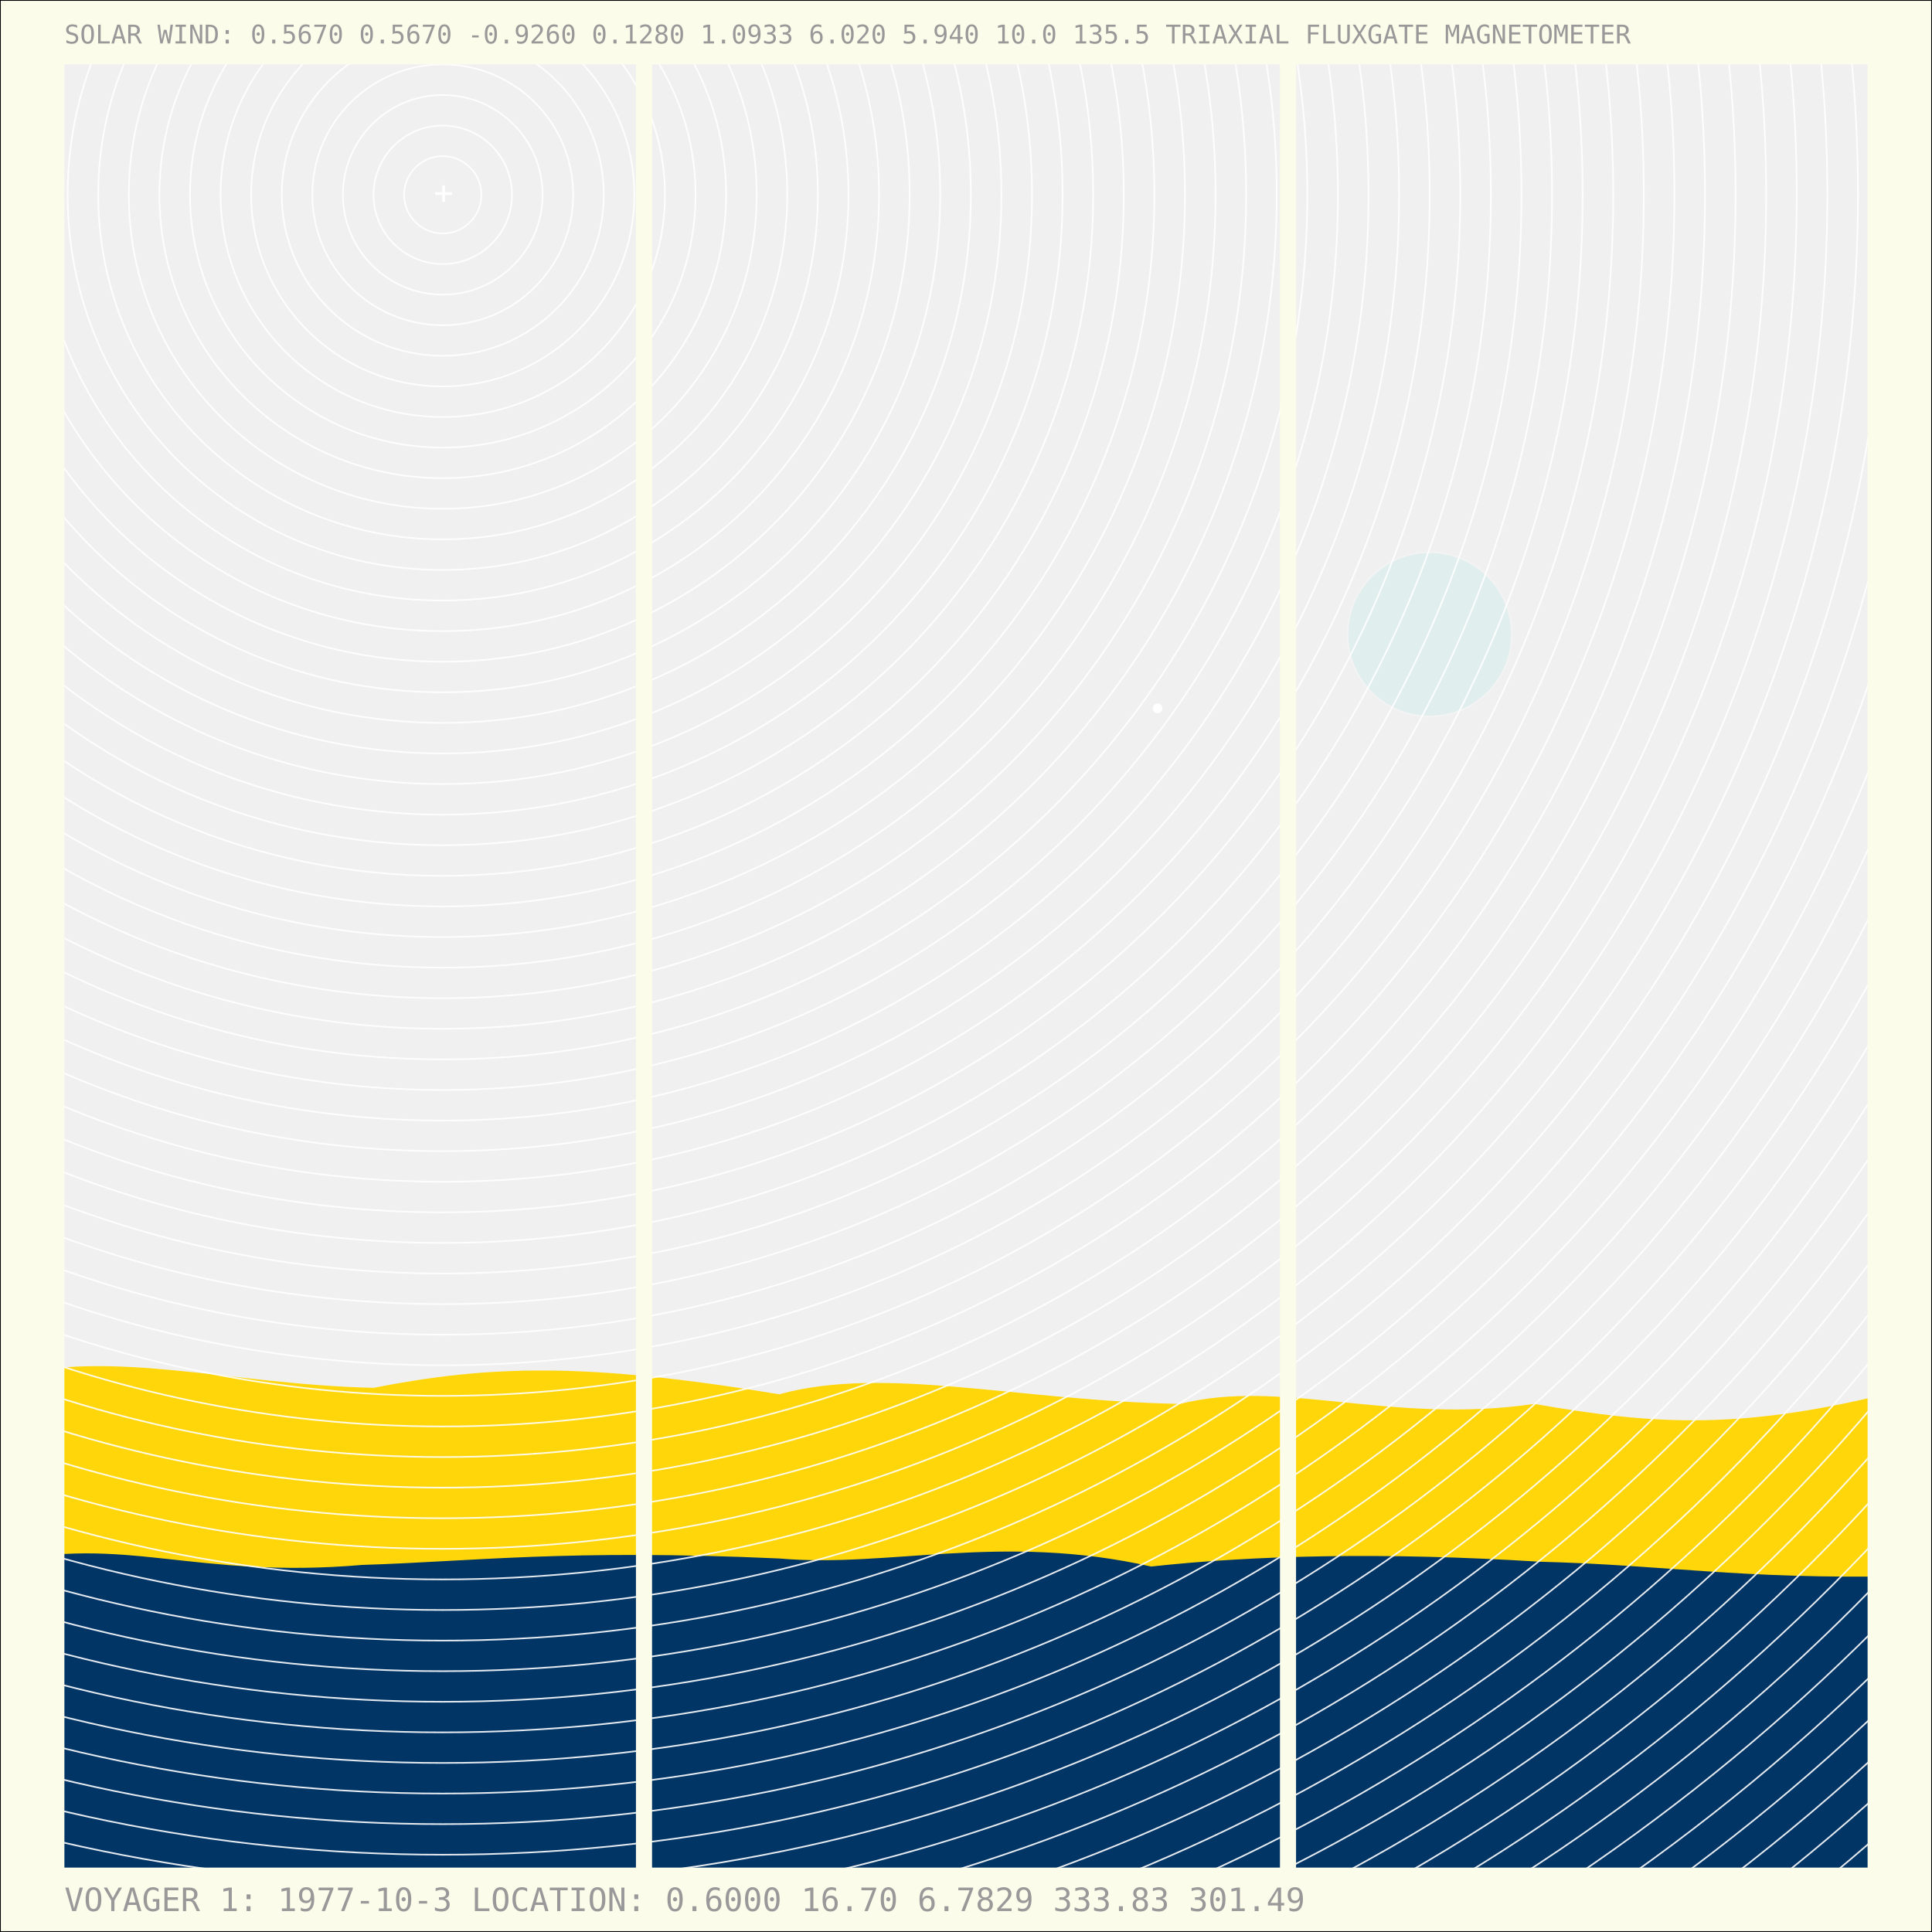
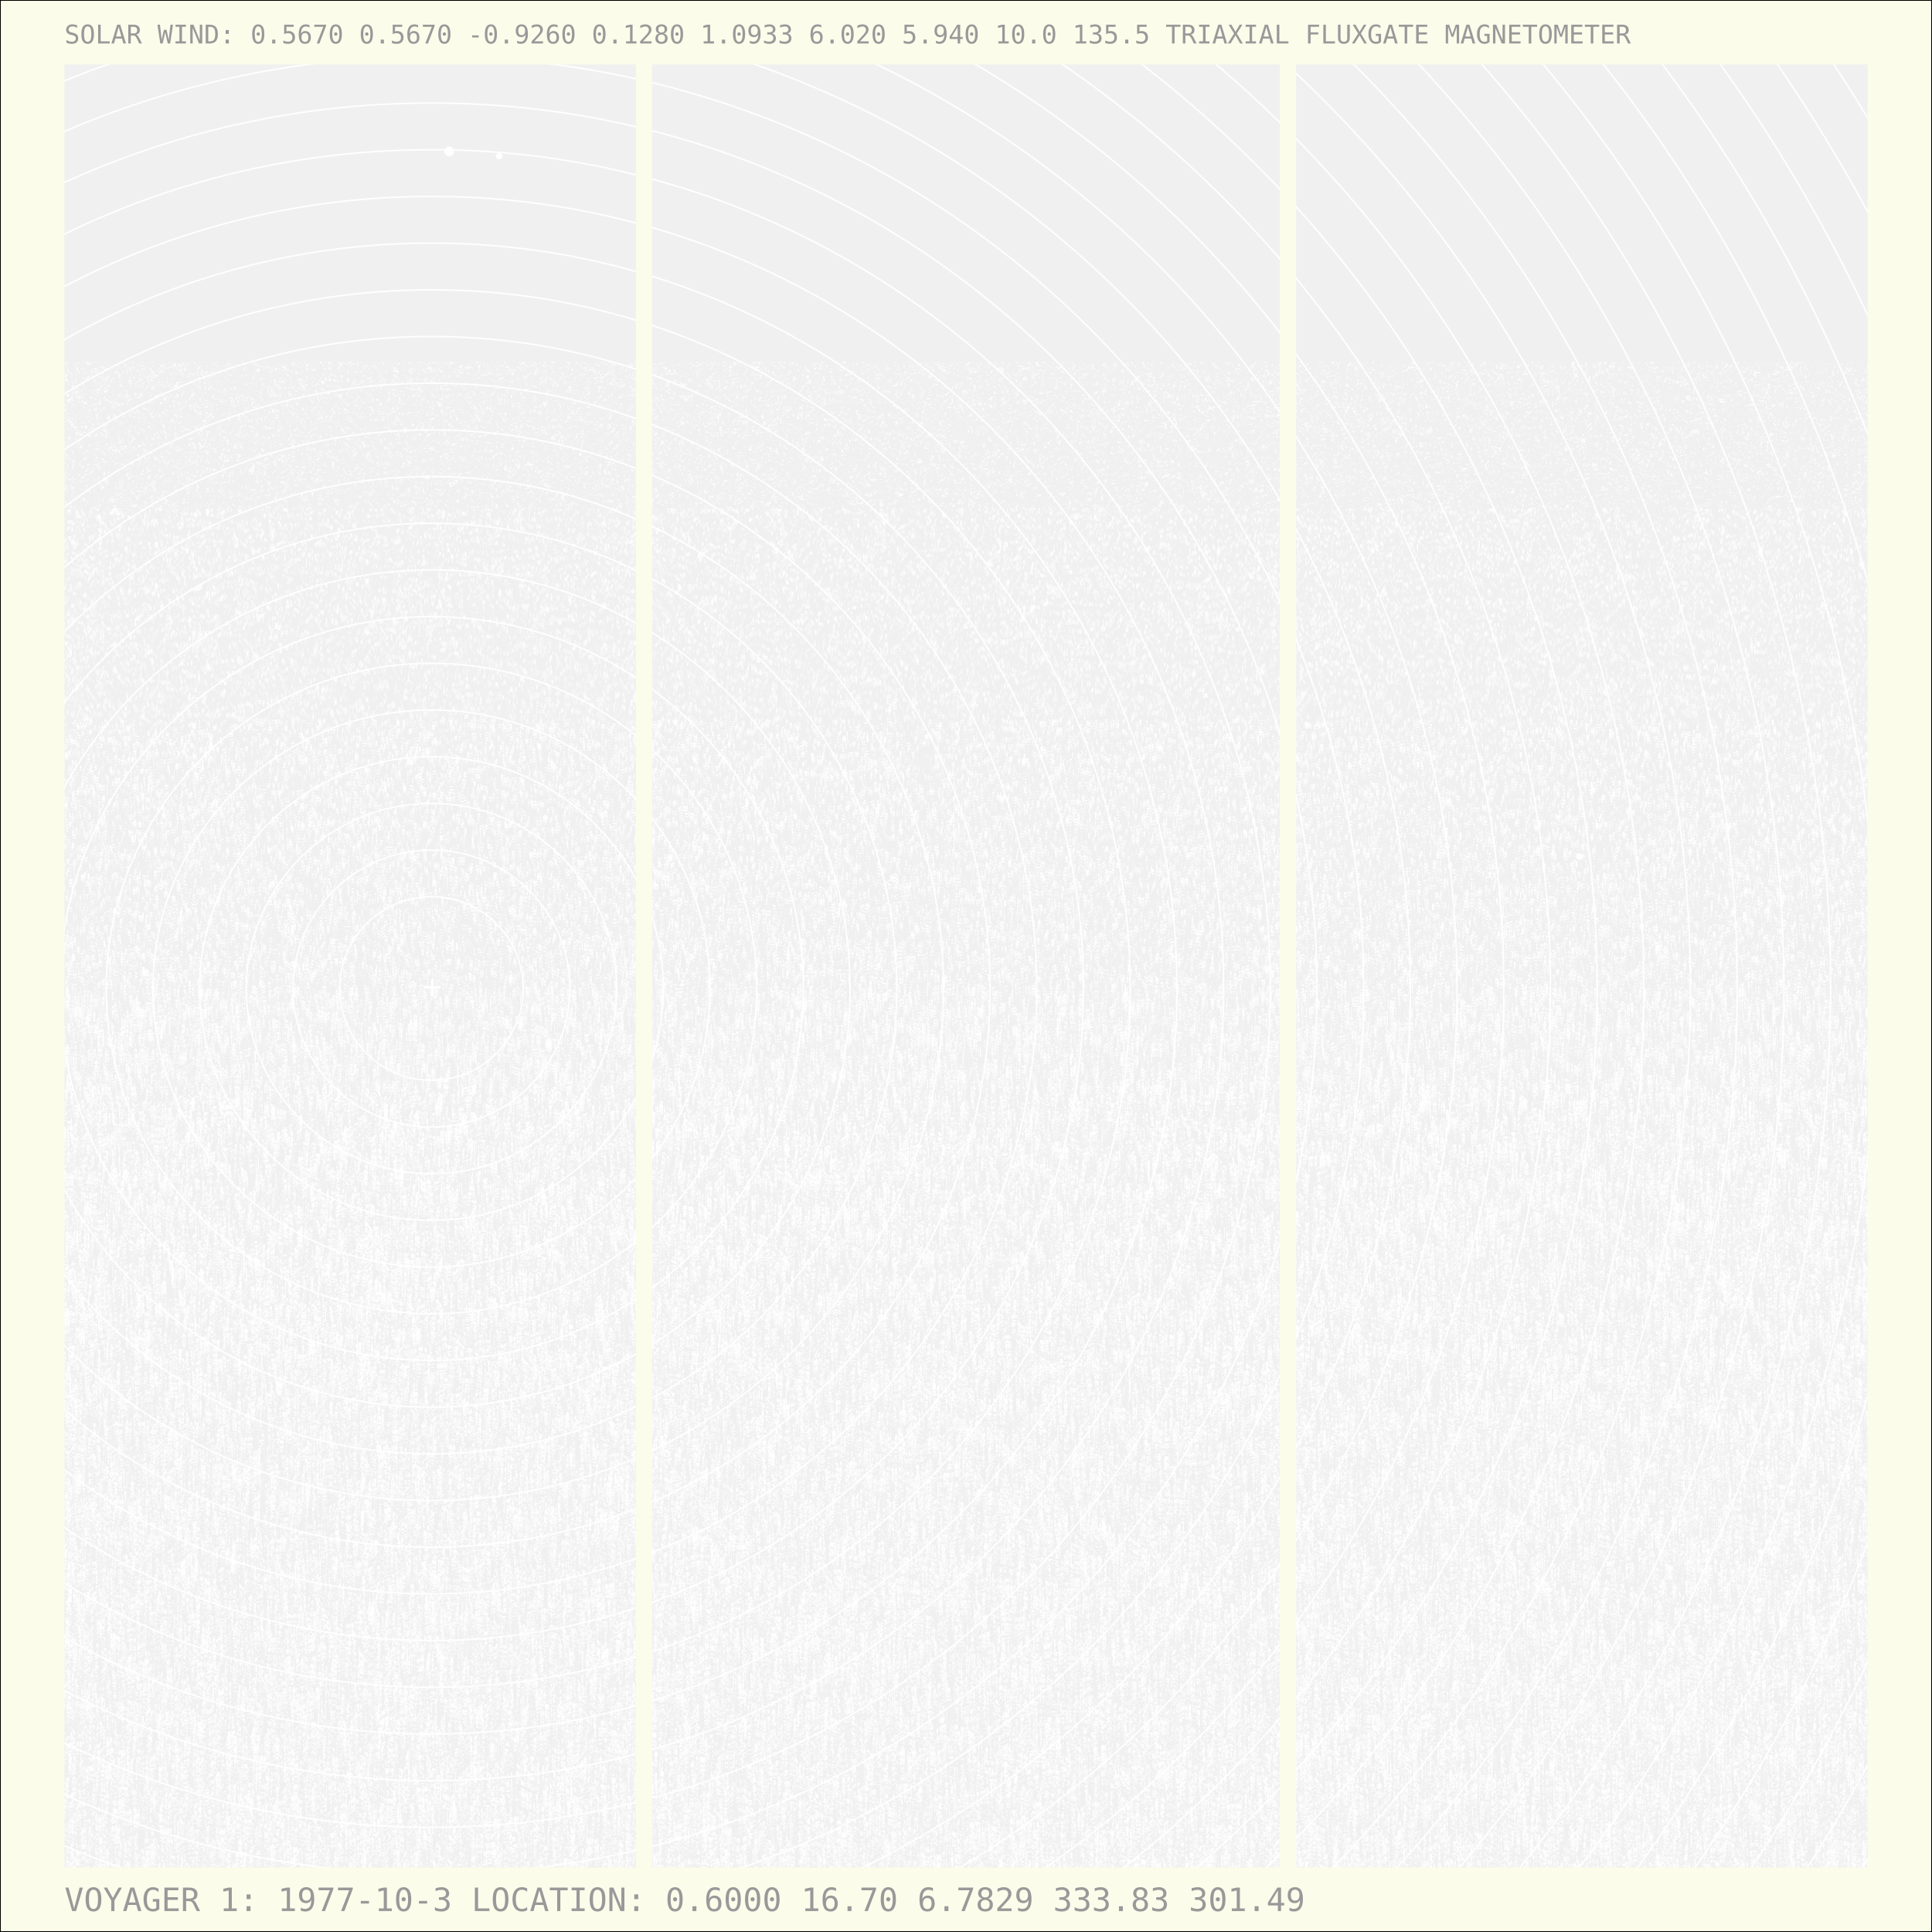
- <svg xmlns="http://www.w3.org/2000/svg" width="1200px" height="1200px" style="background-color:#000814" version="1.1">
-   <defs />
-   <circle cx="888" cy="394" r="51" fill="#E0EEEE" stroke="#f3f3f3" stroke-width="1" />
-   <circle cx="719" cy="440" r="3" fill-opacity="1" fill="#ffffff" />
-   <path stroke="#747373" stroke-width="0" fill="#ffd60a" d="M 0 856.0 c 69 -19 142 4 232 6 72 -14 131 -16 252 4 66 -18 147 4 249 6 63 -16 131 13 220 0 75 13 129 17 230 -9 68 -15 127 7 251 -19 74 -18 140 -15 246 -20 68 -1 138 1 244 -2 79 6 141 14 252 -9 65 1 128 -13 220 -11 69 1 144 -2 245 -6 63 -3 124 19 259 7 68 6 134 18 254 2 64 9 120 -16 234 -15 l -40 1200 H 0 Z" />
-   <path stroke="#747373" stroke-width="0" fill="#003566" d="M 0 971.0 c 77 -18 121 10 225 1 67 -2 127 -10 259 -4 68 6 138 -16 231 5 64 -7 145 -9 241 -3 79 2 124 11 226 9 74 14 149 -16 248 -5 74 -8 121 12 242 -5 74 16 130 -20 227 -10 65 -16 124 7 220 -9 72 -11 132 11 224 -6 61 -4 121 12 235 -8 66 13 120 -18 232 1 66 -4 126 10 250 -20 79 1 124 5 247 -3 l -40 1200 H 0 Z" />
-   <circle cx="275" cy="121" r="2000" stroke-width="1" stroke-dasharray="0px 0px" fill="none" stroke="#ffffff" stroke-opacity="100%" opacity="89%" />
-   <circle cx="275" cy="121" r="1981" stroke-width="1" stroke-dasharray="0px 0px" fill="none" stroke="#ffffff" stroke-opacity="100%" opacity="89%" />
-   <circle cx="275" cy="121" r="1962" stroke-width="1" stroke-dasharray="0px 0px" fill="none" stroke="#ffffff" stroke-opacity="100%" opacity="89%" />
-   <circle cx="275" cy="121" r="1943" stroke-width="1" stroke-dasharray="0px 0px" fill="none" stroke="#ffffff" stroke-opacity="100%" opacity="89%" />
-   <circle cx="275" cy="121" r="1924" stroke-width="1" stroke-dasharray="0px 0px" fill="none" stroke="#ffffff" stroke-opacity="100%" opacity="89%" />
-   <circle cx="275" cy="121" r="1905" stroke-width="1" stroke-dasharray="0px 0px" fill="none" stroke="#ffffff" stroke-opacity="100%" opacity="89%" />
-   <circle cx="275" cy="121" r="1886" stroke-width="1" stroke-dasharray="0px 0px" fill="none" stroke="#ffffff" stroke-opacity="100%" opacity="89%" />
-   <circle cx="275" cy="121" r="1867" stroke-width="1" stroke-dasharray="0px 0px" fill="none" stroke="#ffffff" stroke-opacity="100%" opacity="89%" />
-   <circle cx="275" cy="121" r="1848" stroke-width="1" stroke-dasharray="0px 0px" fill="none" stroke="#ffffff" stroke-opacity="100%" opacity="89%" />
-   <circle cx="275" cy="121" r="1829" stroke-width="1" stroke-dasharray="0px 0px" fill="none" stroke="#ffffff" stroke-opacity="100%" opacity="89%" />
-   <circle cx="275" cy="121" r="1810" stroke-width="1" stroke-dasharray="0px 0px" fill="none" stroke="#ffffff" stroke-opacity="100%" opacity="89%" />
-   <circle cx="275" cy="121" r="1791" stroke-width="1" stroke-dasharray="0px 0px" fill="none" stroke="#ffffff" stroke-opacity="100%" opacity="89%" />
-   <circle cx="275" cy="121" r="1772" stroke-width="1" stroke-dasharray="0px 0px" fill="none" stroke="#ffffff" stroke-opacity="100%" opacity="89%" />
-   <circle cx="275" cy="121" r="1753" stroke-width="1" stroke-dasharray="0px 0px" fill="none" stroke="#ffffff" stroke-opacity="100%" opacity="89%" />
-   <circle cx="275" cy="121" r="1734" stroke-width="1" stroke-dasharray="0px 0px" fill="none" stroke="#ffffff" stroke-opacity="100%" opacity="89%" />
-   <circle cx="275" cy="121" r="1715" stroke-width="1" stroke-dasharray="0px 0px" fill="none" stroke="#ffffff" stroke-opacity="100%" opacity="89%" />
-   <circle cx="275" cy="121" r="1696" stroke-width="1" stroke-dasharray="0px 0px" fill="none" stroke="#ffffff" stroke-opacity="100%" opacity="89%" />
-   <circle cx="275" cy="121" r="1677" stroke-width="1" stroke-dasharray="0px 0px" fill="none" stroke="#ffffff" stroke-opacity="100%" opacity="89%" />
-   <circle cx="275" cy="121" r="1658" stroke-width="1" stroke-dasharray="0px 0px" fill="none" stroke="#ffffff" stroke-opacity="100%" opacity="89%" />
-   <circle cx="275" cy="121" r="1639" stroke-width="1" stroke-dasharray="0px 0px" fill="none" stroke="#ffffff" stroke-opacity="100%" opacity="89%" />
-   <circle cx="275" cy="121" r="1620" stroke-width="1" stroke-dasharray="0px 0px" fill="none" stroke="#ffffff" stroke-opacity="100%" opacity="89%" />
-   <circle cx="275" cy="121" r="1601" stroke-width="1" stroke-dasharray="0px 0px" fill="none" stroke="#ffffff" stroke-opacity="100%" opacity="89%" />
-   <circle cx="275" cy="121" r="1582" stroke-width="1" stroke-dasharray="0px 0px" fill="none" stroke="#ffffff" stroke-opacity="100%" opacity="89%" />
-   <circle cx="275" cy="121" r="1563" stroke-width="1" stroke-dasharray="0px 0px" fill="none" stroke="#ffffff" stroke-opacity="100%" opacity="89%" />
-   <circle cx="275" cy="121" r="1544" stroke-width="1" stroke-dasharray="0px 0px" fill="none" stroke="#ffffff" stroke-opacity="100%" opacity="89%" />
-   <circle cx="275" cy="121" r="1525" stroke-width="1" stroke-dasharray="0px 0px" fill="none" stroke="#ffffff" stroke-opacity="100%" opacity="89%" />
-   <circle cx="275" cy="121" r="1506" stroke-width="1" stroke-dasharray="0px 0px" fill="none" stroke="#ffffff" stroke-opacity="100%" opacity="89%" />
-   <circle cx="275" cy="121" r="1487" stroke-width="1" stroke-dasharray="0px 0px" fill="none" stroke="#ffffff" stroke-opacity="100%" opacity="89%" />
-   <circle cx="275" cy="121" r="1468" stroke-width="1" stroke-dasharray="0px 0px" fill="none" stroke="#ffffff" stroke-opacity="100%" opacity="89%" />
-   <circle cx="275" cy="121" r="1449" stroke-width="1" stroke-dasharray="0px 0px" fill="none" stroke="#ffffff" stroke-opacity="100%" opacity="89%" />
-   <circle cx="275" cy="121" r="1430" stroke-width="1" stroke-dasharray="0px 0px" fill="none" stroke="#ffffff" stroke-opacity="100%" opacity="89%" />
-   <circle cx="275" cy="121" r="1411" stroke-width="1" stroke-dasharray="0px 0px" fill="none" stroke="#ffffff" stroke-opacity="100%" opacity="89%" />
-   <circle cx="275" cy="121" r="1392" stroke-width="1" stroke-dasharray="0px 0px" fill="none" stroke="#ffffff" stroke-opacity="100%" opacity="89%" />
-   <circle cx="275" cy="121" r="1373" stroke-width="1" stroke-dasharray="0px 0px" fill="none" stroke="#ffffff" stroke-opacity="100%" opacity="89%" />
-   <circle cx="275" cy="121" r="1354" stroke-width="1" stroke-dasharray="0px 0px" fill="none" stroke="#ffffff" stroke-opacity="100%" opacity="89%" />
-   <circle cx="275" cy="121" r="1335" stroke-width="1" stroke-dasharray="0px 0px" fill="none" stroke="#ffffff" stroke-opacity="100%" opacity="89%" />
-   <circle cx="275" cy="121" r="1316" stroke-width="1" stroke-dasharray="0px 0px" fill="none" stroke="#ffffff" stroke-opacity="100%" opacity="89%" />
-   <circle cx="275" cy="121" r="1297" stroke-width="1" stroke-dasharray="0px 0px" fill="none" stroke="#ffffff" stroke-opacity="100%" opacity="89%" />
-   <circle cx="275" cy="121" r="1278" stroke-width="1" stroke-dasharray="0px 0px" fill="none" stroke="#ffffff" stroke-opacity="100%" opacity="89%" />
-   <circle cx="275" cy="121" r="1259" stroke-width="1" stroke-dasharray="0px 0px" fill="none" stroke="#ffffff" stroke-opacity="100%" opacity="89%" />
-   <circle cx="275" cy="121" r="1240" stroke-width="1" stroke-dasharray="0px 0px" fill="none" stroke="#ffffff" stroke-opacity="100%" opacity="89%" />
-   <circle cx="275" cy="121" r="1221" stroke-width="1" stroke-dasharray="0px 0px" fill="none" stroke="#ffffff" stroke-opacity="100%" opacity="89%" />
-   <circle cx="275" cy="121" r="1202" stroke-width="1" stroke-dasharray="0px 0px" fill="none" stroke="#ffffff" stroke-opacity="100%" opacity="89%" />
-   <circle cx="275" cy="121" r="1183" stroke-width="1" stroke-dasharray="0px 0px" fill="none" stroke="#ffffff" stroke-opacity="100%" opacity="89%" />
-   <circle cx="275" cy="121" r="1164" stroke-width="1" stroke-dasharray="0px 0px" fill="none" stroke="#ffffff" stroke-opacity="100%" opacity="89%" />
-   <circle cx="275" cy="121" r="1145" stroke-width="1" stroke-dasharray="0px 0px" fill="none" stroke="#ffffff" stroke-opacity="100%" opacity="89%" />
-   <circle cx="275" cy="121" r="1126" stroke-width="1" stroke-dasharray="0px 0px" fill="none" stroke="#ffffff" stroke-opacity="100%" opacity="89%" />
-   <circle cx="275" cy="121" r="1107" stroke-width="1" stroke-dasharray="0px 0px" fill="none" stroke="#ffffff" stroke-opacity="100%" opacity="89%" />
-   <circle cx="275" cy="121" r="1088" stroke-width="1" stroke-dasharray="0px 0px" fill="none" stroke="#ffffff" stroke-opacity="100%" opacity="89%" />
-   <circle cx="275" cy="121" r="1069" stroke-width="1" stroke-dasharray="0px 0px" fill="none" stroke="#ffffff" stroke-opacity="100%" opacity="89%" />
-   <circle cx="275" cy="121" r="1050" stroke-width="1" stroke-dasharray="0px 0px" fill="none" stroke="#ffffff" stroke-opacity="100%" opacity="89%" />
-   <circle cx="275" cy="121" r="1031" stroke-width="1" stroke-dasharray="0px 0px" fill="none" stroke="#ffffff" stroke-opacity="100%" opacity="89%" />
-   <circle cx="275" cy="121" r="1012" stroke-width="1" stroke-dasharray="0px 0px" fill="none" stroke="#ffffff" stroke-opacity="100%" opacity="89%" />
-   <circle cx="275" cy="121" r="993" stroke-width="1" stroke-dasharray="0px 0px" fill="none" stroke="#ffffff" stroke-opacity="100%" opacity="89%" />
-   <circle cx="275" cy="121" r="974" stroke-width="1" stroke-dasharray="0px 0px" fill="none" stroke="#ffffff" stroke-opacity="100%" opacity="89%" />
-   <circle cx="275" cy="121" r="955" stroke-width="1" stroke-dasharray="0px 0px" fill="none" stroke="#ffffff" stroke-opacity="100%" opacity="89%" />
-   <circle cx="275" cy="121" r="936" stroke-width="1" stroke-dasharray="0px 0px" fill="none" stroke="#ffffff" stroke-opacity="100%" opacity="89%" />
-   <circle cx="275" cy="121" r="917" stroke-width="1" stroke-dasharray="0px 0px" fill="none" stroke="#ffffff" stroke-opacity="100%" opacity="89%" />
-   <circle cx="275" cy="121" r="898" stroke-width="1" stroke-dasharray="0px 0px" fill="none" stroke="#ffffff" stroke-opacity="100%" opacity="89%" />
-   <circle cx="275" cy="121" r="879" stroke-width="1" stroke-dasharray="0px 0px" fill="none" stroke="#ffffff" stroke-opacity="100%" opacity="89%" />
-   <circle cx="275" cy="121" r="860" stroke-width="1" stroke-dasharray="0px 0px" fill="none" stroke="#ffffff" stroke-opacity="100%" opacity="89%" />
-   <circle cx="275" cy="121" r="841" stroke-width="1" stroke-dasharray="0px 0px" fill="none" stroke="#ffffff" stroke-opacity="100%" opacity="89%" />
-   <circle cx="275" cy="121" r="822" stroke-width="1" stroke-dasharray="0px 0px" fill="none" stroke="#ffffff" stroke-opacity="100%" opacity="89%" />
-   <circle cx="275" cy="121" r="803" stroke-width="1" stroke-dasharray="0px 0px" fill="none" stroke="#ffffff" stroke-opacity="100%" opacity="89%" />
-   <circle cx="275" cy="121" r="784" stroke-width="1" stroke-dasharray="0px 0px" fill="none" stroke="#ffffff" stroke-opacity="100%" opacity="89%" />
-   <circle cx="275" cy="121" r="765" stroke-width="1" stroke-dasharray="0px 0px" fill="none" stroke="#ffffff" stroke-opacity="100%" opacity="89%" />
-   <circle cx="275" cy="121" r="746" stroke-width="1" stroke-dasharray="0px 0px" fill="none" stroke="#ffffff" stroke-opacity="100%" opacity="89%" />
-   <circle cx="275" cy="121" r="727" stroke-width="1" stroke-dasharray="0px 0px" fill="none" stroke="#ffffff" stroke-opacity="100%" opacity="89%" />
-   <circle cx="275" cy="121" r="708" stroke-width="1" stroke-dasharray="0px 0px" fill="none" stroke="#ffffff" stroke-opacity="100%" opacity="89%" />
-   <circle cx="275" cy="121" r="689" stroke-width="1" stroke-dasharray="0px 0px" fill="none" stroke="#ffffff" stroke-opacity="100%" opacity="89%" />
-   <circle cx="275" cy="121" r="670" stroke-width="1" stroke-dasharray="0px 0px" fill="none" stroke="#ffffff" stroke-opacity="100%" opacity="89%" />
-   <circle cx="275" cy="121" r="651" stroke-width="1" stroke-dasharray="0px 0px" fill="none" stroke="#ffffff" stroke-opacity="100%" opacity="89%" />
-   <circle cx="275" cy="121" r="632" stroke-width="1" stroke-dasharray="0px 0px" fill="none" stroke="#ffffff" stroke-opacity="100%" opacity="89%" />
-   <circle cx="275" cy="121" r="613" stroke-width="1" stroke-dasharray="0px 0px" fill="none" stroke="#ffffff" stroke-opacity="100%" opacity="89%" />
-   <circle cx="275" cy="121" r="594" stroke-width="1" stroke-dasharray="0px 0px" fill="none" stroke="#ffffff" stroke-opacity="100%" opacity="89%" />
-   <circle cx="275" cy="121" r="575" stroke-width="1" stroke-dasharray="0px 0px" fill="none" stroke="#ffffff" stroke-opacity="100%" opacity="89%" />
-   <circle cx="275" cy="121" r="556" stroke-width="1" stroke-dasharray="0px 0px" fill="none" stroke="#ffffff" stroke-opacity="100%" opacity="89%" />
-   <circle cx="275" cy="121" r="537" stroke-width="1" stroke-dasharray="0px 0px" fill="none" stroke="#ffffff" stroke-opacity="100%" opacity="89%" />
-   <circle cx="275" cy="121" r="518" stroke-width="1" stroke-dasharray="0px 0px" fill="none" stroke="#ffffff" stroke-opacity="100%" opacity="89%" />
-   <circle cx="275" cy="121" r="499" stroke-width="1" stroke-dasharray="0px 0px" fill="none" stroke="#ffffff" stroke-opacity="100%" opacity="89%" />
-   <circle cx="275" cy="121" r="480" stroke-width="1" stroke-dasharray="0px 0px" fill="none" stroke="#ffffff" stroke-opacity="100%" opacity="89%" />
-   <circle cx="275" cy="121" r="461" stroke-width="1" stroke-dasharray="0px 0px" fill="none" stroke="#ffffff" stroke-opacity="100%" opacity="89%" />
-   <circle cx="275" cy="121" r="442" stroke-width="1" stroke-dasharray="0px 0px" fill="none" stroke="#ffffff" stroke-opacity="100%" opacity="89%" />
-   <circle cx="275" cy="121" r="423" stroke-width="1" stroke-dasharray="0px 0px" fill="none" stroke="#ffffff" stroke-opacity="100%" opacity="89%" />
-   <circle cx="275" cy="121" r="404" stroke-width="1" stroke-dasharray="0px 0px" fill="none" stroke="#ffffff" stroke-opacity="100%" opacity="89%" />
-   <circle cx="275" cy="121" r="385" stroke-width="1" stroke-dasharray="0px 0px" fill="none" stroke="#ffffff" stroke-opacity="100%" opacity="89%" />
-   <circle cx="275" cy="121" r="366" stroke-width="1" stroke-dasharray="0px 0px" fill="none" stroke="#ffffff" stroke-opacity="100%" opacity="89%" />
-   <circle cx="275" cy="121" r="347" stroke-width="1" stroke-dasharray="0px 0px" fill="none" stroke="#ffffff" stroke-opacity="100%" opacity="89%" />
-   <circle cx="275" cy="121" r="328" stroke-width="1" stroke-dasharray="0px 0px" fill="none" stroke="#ffffff" stroke-opacity="100%" opacity="89%" />
-   <circle cx="275" cy="121" r="309" stroke-width="1" stroke-dasharray="0px 0px" fill="none" stroke="#ffffff" stroke-opacity="100%" opacity="89%" />
-   <circle cx="275" cy="121" r="290" stroke-width="1" stroke-dasharray="0px 0px" fill="none" stroke="#ffffff" stroke-opacity="100%" opacity="89%" />
-   <circle cx="275" cy="121" r="271" stroke-width="1" stroke-dasharray="0px 0px" fill="none" stroke="#ffffff" stroke-opacity="100%" opacity="89%" />
-   <circle cx="275" cy="121" r="252" stroke-width="1" stroke-dasharray="0px 0px" fill="none" stroke="#ffffff" stroke-opacity="100%" opacity="89%" />
-   <circle cx="275" cy="121" r="233" stroke-width="1" stroke-dasharray="0px 0px" fill="none" stroke="#ffffff" stroke-opacity="100%" opacity="89%" />
-   <circle cx="275" cy="121" r="214" stroke-width="1" stroke-dasharray="0px 0px" fill="none" stroke="#ffffff" stroke-opacity="100%" opacity="89%" />
-   <circle cx="275" cy="121" r="195" stroke-width="1" stroke-dasharray="0px 0px" fill="none" stroke="#ffffff" stroke-opacity="100%" opacity="89%" />
-   <circle cx="275" cy="121" r="176" stroke-width="1" stroke-dasharray="0px 0px" fill="none" stroke="#ffffff" stroke-opacity="100%" opacity="89%" />
-   <circle cx="275" cy="121" r="157" stroke-width="1" stroke-dasharray="0px 0px" fill="none" stroke="#ffffff" stroke-opacity="100%" opacity="89%" />
-   <circle cx="275" cy="121" r="138" stroke-width="1" stroke-dasharray="0px 0px" fill="none" stroke="#ffffff" stroke-opacity="100%" opacity="89%" />
-   <circle cx="275" cy="121" r="119" stroke-width="1" stroke-dasharray="0px 0px" fill="none" stroke="#ffffff" stroke-opacity="100%" opacity="89%" />
-   <circle cx="275" cy="121" r="100" stroke-width="1" stroke-dasharray="0px 0px" fill="none" stroke="#ffffff" stroke-opacity="100%" opacity="89%" />
-   <circle cx="275" cy="121" r="81" stroke-width="1" stroke-dasharray="0px 0px" fill="none" stroke="#ffffff" stroke-opacity="100%" opacity="89%" />
-   <circle cx="275" cy="121" r="62" stroke-width="1" stroke-dasharray="0px 0px" fill="none" stroke="#ffffff" stroke-opacity="100%" opacity="89%" />
-   <circle cx="275" cy="121" r="43" stroke-width="1" stroke-dasharray="0px 0px" fill="none" stroke="#ffffff" stroke-opacity="100%" opacity="89%" />
-   <circle cx="275" cy="121" r="24" stroke-width="1" stroke-dasharray="0px 0px" fill="none" stroke="#ffffff" stroke-opacity="100%" opacity="89%" />
+ <svg xmlns="http://www.w3.org/2000/svg" width="1200px" height="1200px" style="background-color:#061a40" version="1.1">
+   <defs>
+     <filter id="nnnoise-filter" x="-20%" y="-20%" width="140%" height="140%" filterUnits="objectBoundingBox" primitiveUnits="userSpaceOnUse" color-interpolation-filters="linearRGB">
+       <feTurbulence type="fractalNoise" baseFrequency="0.103" numOctaves="4" seed="15" stitchTiles="stitch" x="0%" y="0%" width="100%" height="100%" result="turbulence" />
+       <feSpecularLighting surfaceScale="13" specularConstant="0.9" specularExponent="20" lighting-color="hsl(23, 0%, 100%)" x="0%" y="0%" width="100%" height="100%" in="turbulence" result="specularLighting">
+         <feDistantLight azimuth="3" elevation="91" />
+       </feSpecularLighting>
+     </filter>
+   </defs>
+   <circle cx="279" cy="94" r="3" fill-opacity="1" fill="#ffffff" />
+   <circle cx="981" cy="532" r="2" fill-opacity="1" fill="#ffffff" />
+   <circle cx="310" cy="97" r="2" fill-opacity="1" fill="#ffffff" />
+   <circle cx="268" cy="614" r="2000" stroke-width="1" stroke-dasharray="0px 0px" fill="none" stroke="#ffffff" stroke-opacity="100%" opacity="91%" />
+   <circle cx="268" cy="614" r="1971" stroke-width="1" stroke-dasharray="0px 0px" fill="none" stroke="#ffffff" stroke-opacity="100%" opacity="91%" />
+   <circle cx="268" cy="614" r="1942" stroke-width="1" stroke-dasharray="0px 0px" fill="none" stroke="#ffffff" stroke-opacity="100%" opacity="91%" />
+   <circle cx="268" cy="614" r="1913" stroke-width="1" stroke-dasharray="0px 0px" fill="none" stroke="#ffffff" stroke-opacity="100%" opacity="91%" />
+   <circle cx="268" cy="614" r="1884" stroke-width="1" stroke-dasharray="0px 0px" fill="none" stroke="#ffffff" stroke-opacity="100%" opacity="91%" />
+   <circle cx="268" cy="614" r="1855" stroke-width="1" stroke-dasharray="0px 0px" fill="none" stroke="#ffffff" stroke-opacity="100%" opacity="91%" />
+   <circle cx="268" cy="614" r="1826" stroke-width="1" stroke-dasharray="0px 0px" fill="none" stroke="#ffffff" stroke-opacity="100%" opacity="91%" />
+   <circle cx="268" cy="614" r="1797" stroke-width="1" stroke-dasharray="0px 0px" fill="none" stroke="#ffffff" stroke-opacity="100%" opacity="91%" />
+   <circle cx="268" cy="614" r="1768" stroke-width="1" stroke-dasharray="0px 0px" fill="none" stroke="#ffffff" stroke-opacity="100%" opacity="91%" />
+   <circle cx="268" cy="614" r="1739" stroke-width="1" stroke-dasharray="0px 0px" fill="none" stroke="#ffffff" stroke-opacity="100%" opacity="91%" />
+   <circle cx="268" cy="614" r="1710" stroke-width="1" stroke-dasharray="0px 0px" fill="none" stroke="#ffffff" stroke-opacity="100%" opacity="91%" />
+   <circle cx="268" cy="614" r="1681" stroke-width="1" stroke-dasharray="0px 0px" fill="none" stroke="#ffffff" stroke-opacity="100%" opacity="91%" />
+   <circle cx="268" cy="614" r="1652" stroke-width="1" stroke-dasharray="0px 0px" fill="none" stroke="#ffffff" stroke-opacity="100%" opacity="91%" />
+   <circle cx="268" cy="614" r="1623" stroke-width="1" stroke-dasharray="0px 0px" fill="none" stroke="#ffffff" stroke-opacity="100%" opacity="91%" />
+   <circle cx="268" cy="614" r="1594" stroke-width="1" stroke-dasharray="0px 0px" fill="none" stroke="#ffffff" stroke-opacity="100%" opacity="91%" />
+   <circle cx="268" cy="614" r="1565" stroke-width="1" stroke-dasharray="0px 0px" fill="none" stroke="#ffffff" stroke-opacity="100%" opacity="91%" />
+   <circle cx="268" cy="614" r="1536" stroke-width="1" stroke-dasharray="0px 0px" fill="none" stroke="#ffffff" stroke-opacity="100%" opacity="91%" />
+   <circle cx="268" cy="614" r="1507" stroke-width="1" stroke-dasharray="0px 0px" fill="none" stroke="#ffffff" stroke-opacity="100%" opacity="91%" />
+   <circle cx="268" cy="614" r="1478" stroke-width="1" stroke-dasharray="0px 0px" fill="none" stroke="#ffffff" stroke-opacity="100%" opacity="91%" />
+   <circle cx="268" cy="614" r="1449" stroke-width="1" stroke-dasharray="0px 0px" fill="none" stroke="#ffffff" stroke-opacity="100%" opacity="91%" />
+   <circle cx="268" cy="614" r="1420" stroke-width="1" stroke-dasharray="0px 0px" fill="none" stroke="#ffffff" stroke-opacity="100%" opacity="91%" />
+   <circle cx="268" cy="614" r="1391" stroke-width="1" stroke-dasharray="0px 0px" fill="none" stroke="#ffffff" stroke-opacity="100%" opacity="91%" />
+   <circle cx="268" cy="614" r="1362" stroke-width="1" stroke-dasharray="0px 0px" fill="none" stroke="#ffffff" stroke-opacity="100%" opacity="91%" />
+   <circle cx="268" cy="614" r="1333" stroke-width="1" stroke-dasharray="0px 0px" fill="none" stroke="#ffffff" stroke-opacity="100%" opacity="91%" />
+   <circle cx="268" cy="614" r="1304" stroke-width="1" stroke-dasharray="0px 0px" fill="none" stroke="#ffffff" stroke-opacity="100%" opacity="91%" />
+   <circle cx="268" cy="614" r="1275" stroke-width="1" stroke-dasharray="0px 0px" fill="none" stroke="#ffffff" stroke-opacity="100%" opacity="91%" />
+   <circle cx="268" cy="614" r="1246" stroke-width="1" stroke-dasharray="0px 0px" fill="none" stroke="#ffffff" stroke-opacity="100%" opacity="91%" />
+   <circle cx="268" cy="614" r="1217" stroke-width="1" stroke-dasharray="0px 0px" fill="none" stroke="#ffffff" stroke-opacity="100%" opacity="91%" />
+   <circle cx="268" cy="614" r="1188" stroke-width="1" stroke-dasharray="0px 0px" fill="none" stroke="#ffffff" stroke-opacity="100%" opacity="91%" />
+   <circle cx="268" cy="614" r="1159" stroke-width="1" stroke-dasharray="0px 0px" fill="none" stroke="#ffffff" stroke-opacity="100%" opacity="91%" />
+   <circle cx="268" cy="614" r="1130" stroke-width="1" stroke-dasharray="0px 0px" fill="none" stroke="#ffffff" stroke-opacity="100%" opacity="91%" />
+   <circle cx="268" cy="614" r="1101" stroke-width="1" stroke-dasharray="0px 0px" fill="none" stroke="#ffffff" stroke-opacity="100%" opacity="91%" />
+   <circle cx="268" cy="614" r="1072" stroke-width="1" stroke-dasharray="0px 0px" fill="none" stroke="#ffffff" stroke-opacity="100%" opacity="91%" />
+   <circle cx="268" cy="614" r="1043" stroke-width="1" stroke-dasharray="0px 0px" fill="none" stroke="#ffffff" stroke-opacity="100%" opacity="91%" />
+   <circle cx="268" cy="614" r="1014" stroke-width="1" stroke-dasharray="0px 0px" fill="none" stroke="#ffffff" stroke-opacity="100%" opacity="91%" />
+   <circle cx="268" cy="614" r="985" stroke-width="1" stroke-dasharray="0px 0px" fill="none" stroke="#ffffff" stroke-opacity="100%" opacity="91%" />
+   <circle cx="268" cy="614" r="956" stroke-width="1" stroke-dasharray="0px 0px" fill="none" stroke="#ffffff" stroke-opacity="100%" opacity="91%" />
+   <circle cx="268" cy="614" r="927" stroke-width="1" stroke-dasharray="0px 0px" fill="none" stroke="#ffffff" stroke-opacity="100%" opacity="91%" />
+   <circle cx="268" cy="614" r="898" stroke-width="1" stroke-dasharray="0px 0px" fill="none" stroke="#ffffff" stroke-opacity="100%" opacity="91%" />
+   <circle cx="268" cy="614" r="869" stroke-width="1" stroke-dasharray="0px 0px" fill="none" stroke="#ffffff" stroke-opacity="100%" opacity="91%" />
+   <circle cx="268" cy="614" r="840" stroke-width="1" stroke-dasharray="0px 0px" fill="none" stroke="#ffffff" stroke-opacity="100%" opacity="91%" />
+   <circle cx="268" cy="614" r="811" stroke-width="1" stroke-dasharray="0px 0px" fill="none" stroke="#ffffff" stroke-opacity="100%" opacity="91%" />
+   <circle cx="268" cy="614" r="782" stroke-width="1" stroke-dasharray="0px 0px" fill="none" stroke="#ffffff" stroke-opacity="100%" opacity="91%" />
+   <circle cx="268" cy="614" r="753" stroke-width="1" stroke-dasharray="0px 0px" fill="none" stroke="#ffffff" stroke-opacity="100%" opacity="91%" />
+   <circle cx="268" cy="614" r="724" stroke-width="1" stroke-dasharray="0px 0px" fill="none" stroke="#ffffff" stroke-opacity="100%" opacity="91%" />
+   <circle cx="268" cy="614" r="695" stroke-width="1" stroke-dasharray="0px 0px" fill="none" stroke="#ffffff" stroke-opacity="100%" opacity="91%" />
+   <circle cx="268" cy="614" r="666" stroke-width="1" stroke-dasharray="0px 0px" fill="none" stroke="#ffffff" stroke-opacity="100%" opacity="91%" />
+   <circle cx="268" cy="614" r="637" stroke-width="1" stroke-dasharray="0px 0px" fill="none" stroke="#ffffff" stroke-opacity="100%" opacity="91%" />
+   <circle cx="268" cy="614" r="608" stroke-width="1" stroke-dasharray="0px 0px" fill="none" stroke="#ffffff" stroke-opacity="100%" opacity="91%" />
+   <circle cx="268" cy="614" r="579" stroke-width="1" stroke-dasharray="0px 0px" fill="none" stroke="#ffffff" stroke-opacity="100%" opacity="91%" />
+   <circle cx="268" cy="614" r="550" stroke-width="1" stroke-dasharray="0px 0px" fill="none" stroke="#ffffff" stroke-opacity="100%" opacity="91%" />
+   <circle cx="268" cy="614" r="521" stroke-width="1" stroke-dasharray="0px 0px" fill="none" stroke="#ffffff" stroke-opacity="100%" opacity="91%" />
+   <circle cx="268" cy="614" r="492" stroke-width="1" stroke-dasharray="0px 0px" fill="none" stroke="#ffffff" stroke-opacity="100%" opacity="91%" />
+   <circle cx="268" cy="614" r="463" stroke-width="1" stroke-dasharray="0px 0px" fill="none" stroke="#ffffff" stroke-opacity="100%" opacity="91%" />
+   <circle cx="268" cy="614" r="434" stroke-width="1" stroke-dasharray="0px 0px" fill="none" stroke="#ffffff" stroke-opacity="100%" opacity="91%" />
+   <circle cx="268" cy="614" r="405" stroke-width="1" stroke-dasharray="0px 0px" fill="none" stroke="#ffffff" stroke-opacity="100%" opacity="91%" />
+   <circle cx="268" cy="614" r="376" stroke-width="1" stroke-dasharray="0px 0px" fill="none" stroke="#ffffff" stroke-opacity="100%" opacity="91%" />
+   <circle cx="268" cy="614" r="347" stroke-width="1" stroke-dasharray="0px 0px" fill="none" stroke="#ffffff" stroke-opacity="100%" opacity="91%" />
+   <circle cx="268" cy="614" r="318" stroke-width="1" stroke-dasharray="0px 0px" fill="none" stroke="#ffffff" stroke-opacity="100%" opacity="91%" />
+   <circle cx="268" cy="614" r="289" stroke-width="1" stroke-dasharray="0px 0px" fill="none" stroke="#ffffff" stroke-opacity="100%" opacity="91%" />
+   <circle cx="268" cy="614" r="260" stroke-width="1" stroke-dasharray="0px 0px" fill="none" stroke="#ffffff" stroke-opacity="100%" opacity="91%" />
+   <circle cx="268" cy="614" r="231" stroke-width="1" stroke-dasharray="0px 0px" fill="none" stroke="#ffffff" stroke-opacity="100%" opacity="91%" />
+   <circle cx="268" cy="614" r="202" stroke-width="1" stroke-dasharray="0px 0px" fill="none" stroke="#ffffff" stroke-opacity="100%" opacity="91%" />
+   <circle cx="268" cy="614" r="173" stroke-width="1" stroke-dasharray="0px 0px" fill="none" stroke="#ffffff" stroke-opacity="100%" opacity="91%" />
+   <circle cx="268" cy="614" r="144" stroke-width="1" stroke-dasharray="0px 0px" fill="none" stroke="#ffffff" stroke-opacity="100%" opacity="91%" />
+   <circle cx="268" cy="614" r="115" stroke-width="1" stroke-dasharray="0px 0px" fill="none" stroke="#ffffff" stroke-opacity="100%" opacity="91%" />
+   <circle cx="268" cy="614" r="86" stroke-width="1" stroke-dasharray="0px 0px" fill="none" stroke="#ffffff" stroke-opacity="100%" opacity="91%" />
+   <circle cx="268" cy="614" r="57" stroke-width="1" stroke-dasharray="0px 0px" fill="none" stroke="#ffffff" stroke-opacity="100%" opacity="91%" />
  <style>.voyager { font: 20px monospace; fill: #ffffff; }</style>
-   <text x="269.5" y="126.5" class="voyager">+</text>
+   <text x="262.5" y="619.5" class="voyager">+</text>
+   <path stroke="#747373" stroke-width="1" fill="#006daa" d="M 0 566.0 c 73 -5 146 2 236 -7 72 -10 144 -9 221 -4 61 -16 144 -15 223 -11 75 12 122 -13 242 8 75 -3 130 1 240 8 77 2 139 10 224 -5 76 15 135 -14 243 -19 78 10 125 2 244 -5 76 3 138 11 242 -12 79 11 144 13 224 3 67 0 149 -8 249 -15 64 14 137 -20 244 -4 72 14 123 12 245 -12 61 12 143 7 226 -2 61 9 127 18 259 6 65 14 129 19 233 -3 68 -19 123 -2 239 -13 62 19 131 -3 223 -14 l -40 1200 H 0 Z" filter="url(#nnnoise-filter)" />
+   <path stroke="#747373" stroke-width="0" fill="#b9d6f2" d="M 0 695.0 c 64 -6 129 6 255 -1 77 11 141 19 255 2 60 -2 136 -1 227 -12 64 -14 127 -13 225 -6 75 -11 122 14 229 -6 66 -10 120 14 234 -18 66 -6 141 10 233 -16 74 0 130 -15 223 -20 60 -20 145 -7 242 9 70 10 141 2 242 -6 64 12 137 -18 225 -6 64 3 141 1 254 -4 67 7 149 11 221 -8 77 -14 134 19 251 0 61 7 140 15 250 -18 75 13 129 -15 252 2 74 -6 121 1 234 -13 60 -8 125 7 235 -18 l -40 1200 H 0 Z" filter="url(#nnnoise-filter)" />
+   <path stroke="#747373" stroke-width="4" fill="#006daa" d="M 0 805.0 c 65 -18 138 2 226 9 72 -10 149 6 249 9 73 -2 134 -18 223 -16 79 -7 138 -17 231 9 67 -13 122 -15 225 -14 63 9 140 -11 233 -13 73 4 146 -5 221 6 73 12 143 8 249 -17 63 9 128 -7 244 -5 61 -14 122 1 230 -5 60 -5 143 -7 244 -10 77 4 130 15 227 -5 65 6 127 -15 230 -16 60 15 143 -15 236 -20 67 3 131 14 236 -11 69 -17 136 -17 244 -7 67 -20 128 -6 237 9 66 -14 145 1 229 -9 l -40 1200 H 0 Z" filter="url(#nnnoise-filter)" />
+   <path stroke="#747373" stroke-width="1" fill="#b9d6f2" d="M 0 997.0 c 63 18 130 7 221 -5 73 -7 121 17 243 -20 61 12 149 -10 250 -2 74 3 126 -7 243 -17 63 10 148 4 253 -4 70 -7 135 -18 236 -1 60 -12 137 3 245 -8 69 -1 132 -18 250 7 74 -19 141 -14 252 1 71 -4 141 19 223 5 66 3 131 -8 242 -14 74 -18 133 7 238 -17 62 7 125 -16 221 8 67 4 146 -17 252 -19 74 -14 134 -13 220 -17 66 0 140 7 248 -4 76 -2 126 7 245 -20 69 -13 138 -18 226 -10 l -40 1200 H 0 Z" filter="url(#nnnoise-filter)" />
+   <path stroke="#747373" stroke-width="4" fill="#006daa" d="M 0 1060.0 c 69 0 132 -15 256 -6 75 -8 148 14 245 -10 63 -2 141 -19 247 -9 66 5 134 10 259 -4 71 6 132 -5 234 -16 68 2 141 -15 258 -13 79 7 136 -20 245 -13 75 8 134 9 241 5 77 2 145 -20 244 -3 71 8 127 11 239 -8 72 7 125 6 233 -17 75 -3 126 -7 230 -10 72 -9 141 12 249 -7 61 17 143 16 234 -12 72 -15 135 -19 247 -11 66 9 125 3 244 1 66 7 129 -17 246 -4 64 -16 148 17 240 -8 l -40 1200 H 0 Z" filter="url(#nnnoise-filter)" />
  <rect x="0" y="0" width="1200" height="1200" style="stroke:#fcfceb; fill: none;stroke-width:80px" />
  <g id="triptych">
    <line x1="400.0" y1="0" x2="400.0" y2="1200" style="stroke:#fcfceb;stroke-width:10px;" />
    <line x1="800.0" y1="0" x2="800.0" y2="1200" style="stroke:#fcfceb;stroke-width:10px;" />
  </g>
  <rect x="0" y="0" width="1200" height="1200" style="stroke: #000000; fill: none;stroke-width:1px" />
  <style>.label { font: 20px monospace; fill: #999999; }</style>
  <g id="label">
    <text x="40" y="1187" class="label">VOYAGER 1: 1977-10-3 LOCATION: 0.6000 16.70 6.7829 333.83 301.49</text>
  </g>
  <style>.top_label { font: 16px monospace; fill: #999999; }</style>
  <g id="top_label">
    <text x="40" y="27" class="top_label">SOLAR WIND: 0.5670 0.5670 -0.9260 0.1280 1.0933 6.020 5.940 10.0 135.5 TRIAXIAL FLUXGATE MAGNETOMETER</text>
  </g>
</svg>
